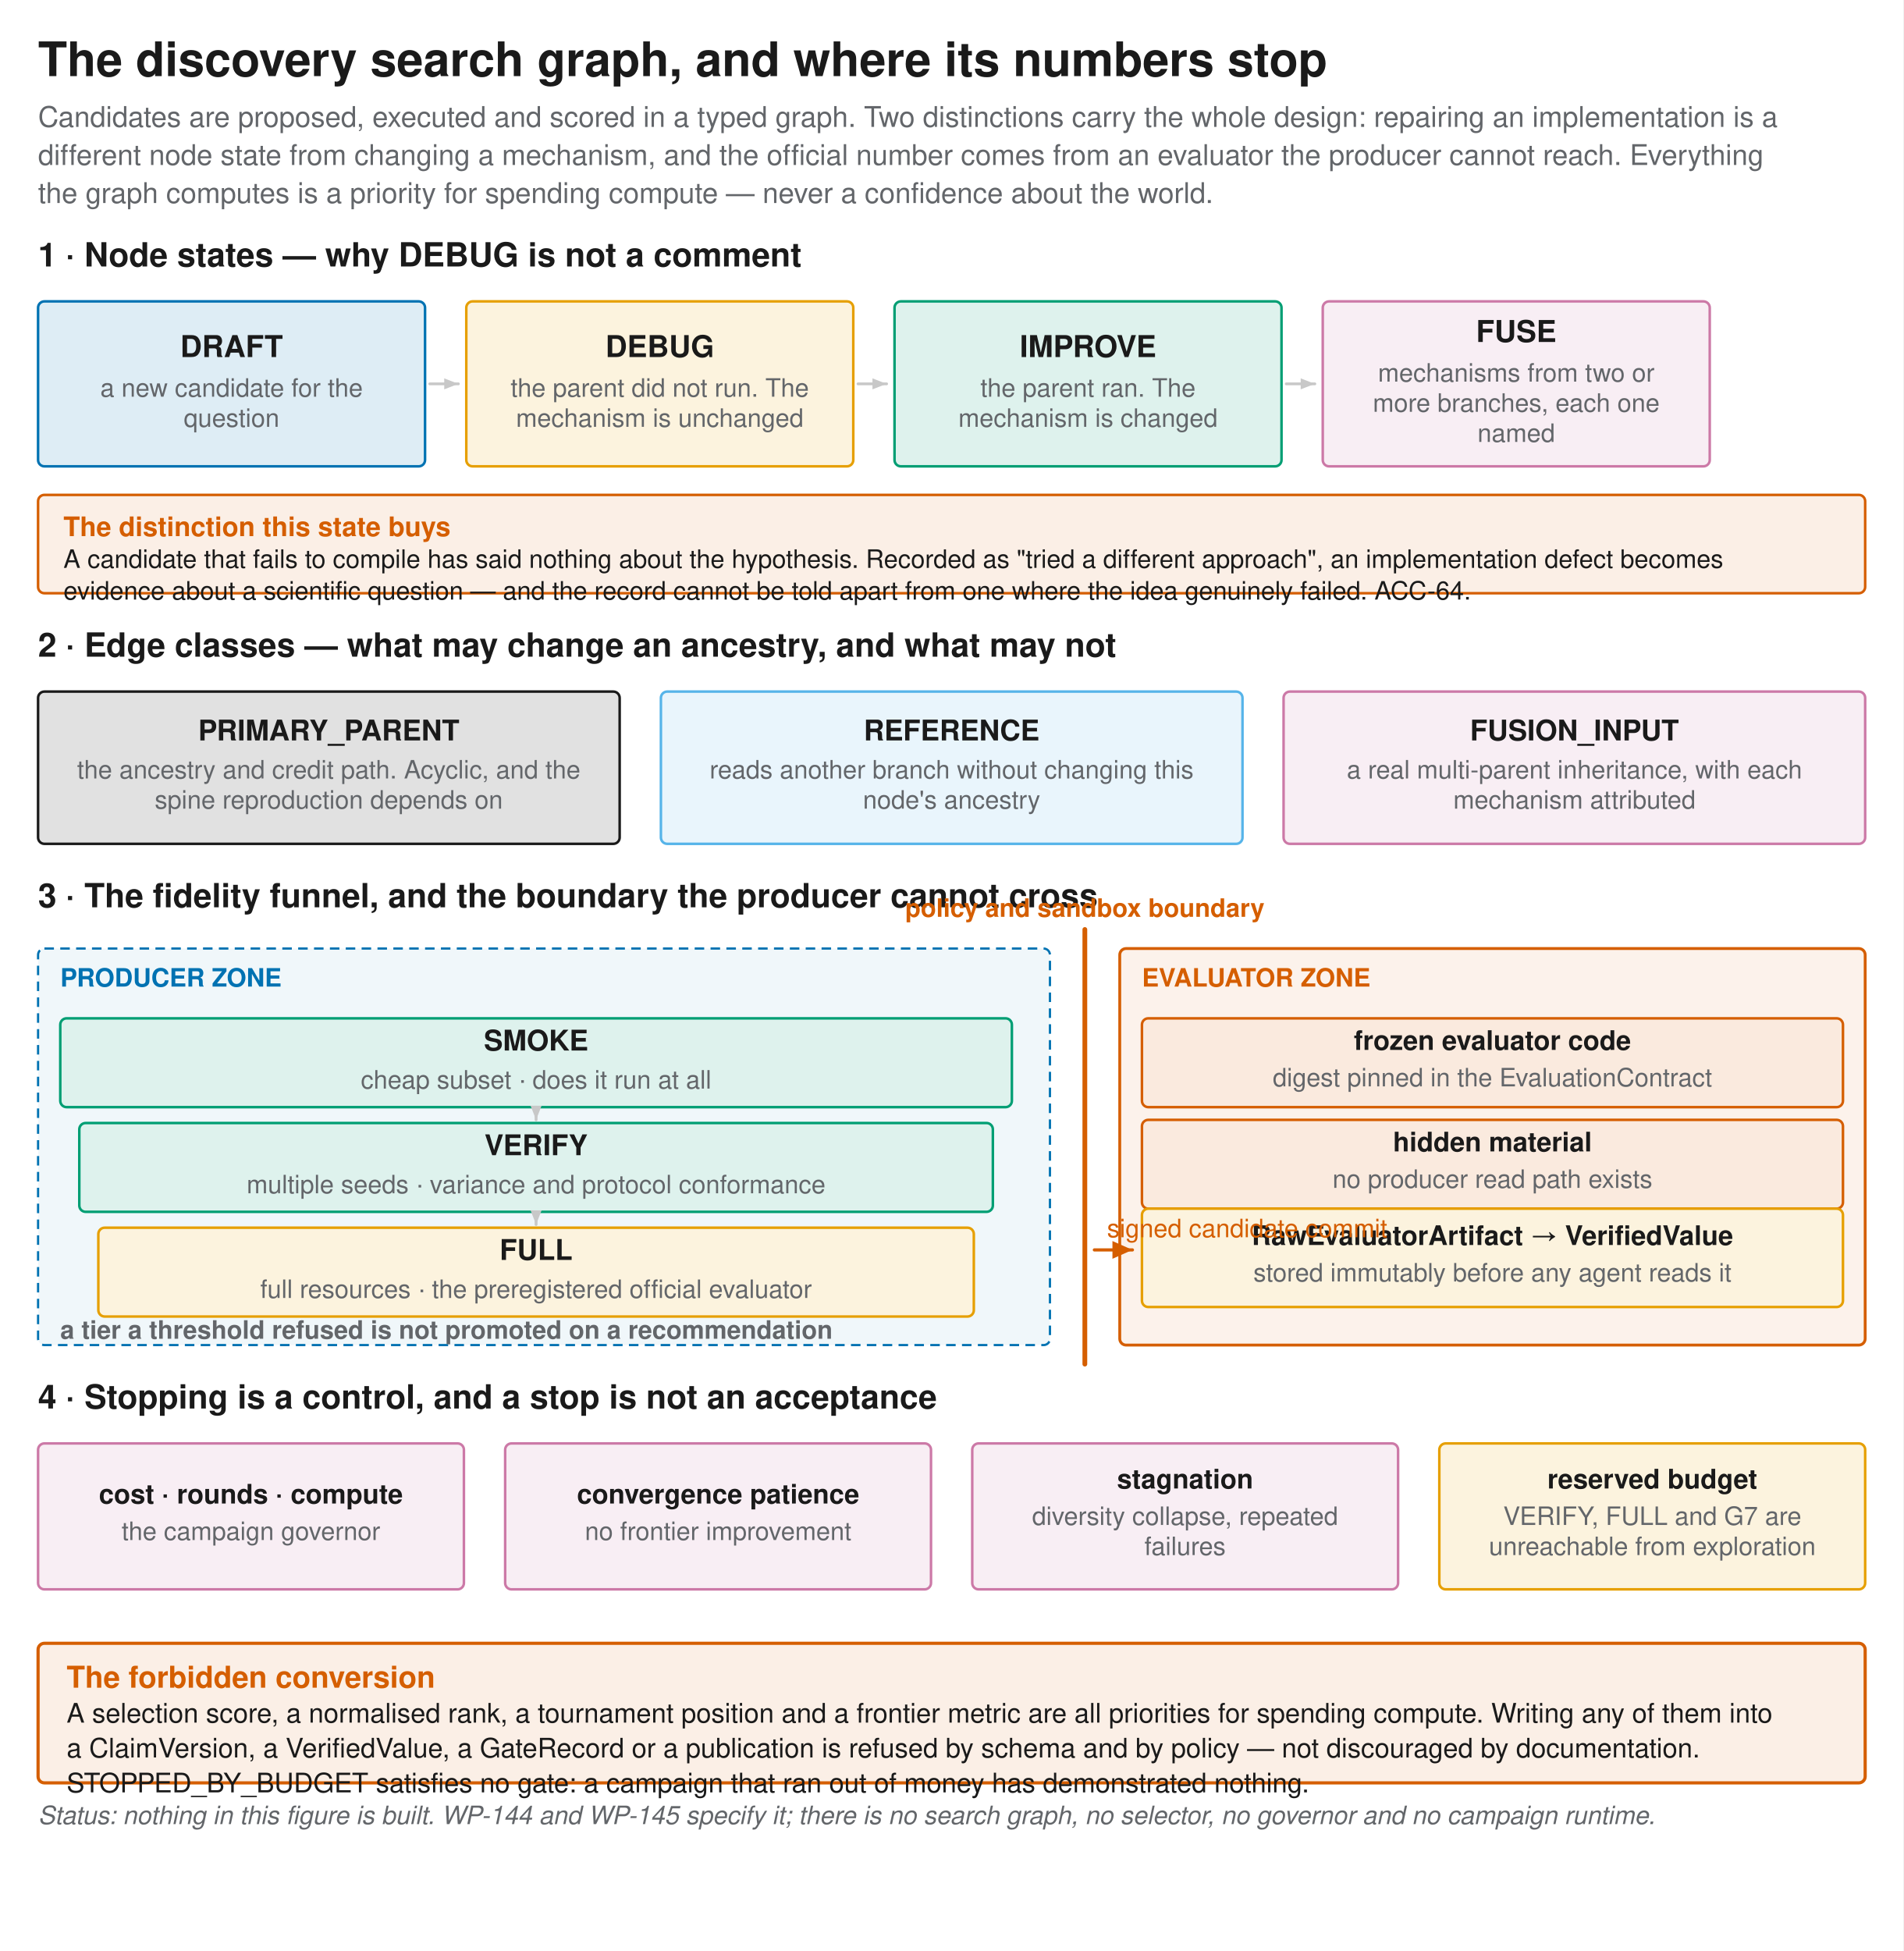
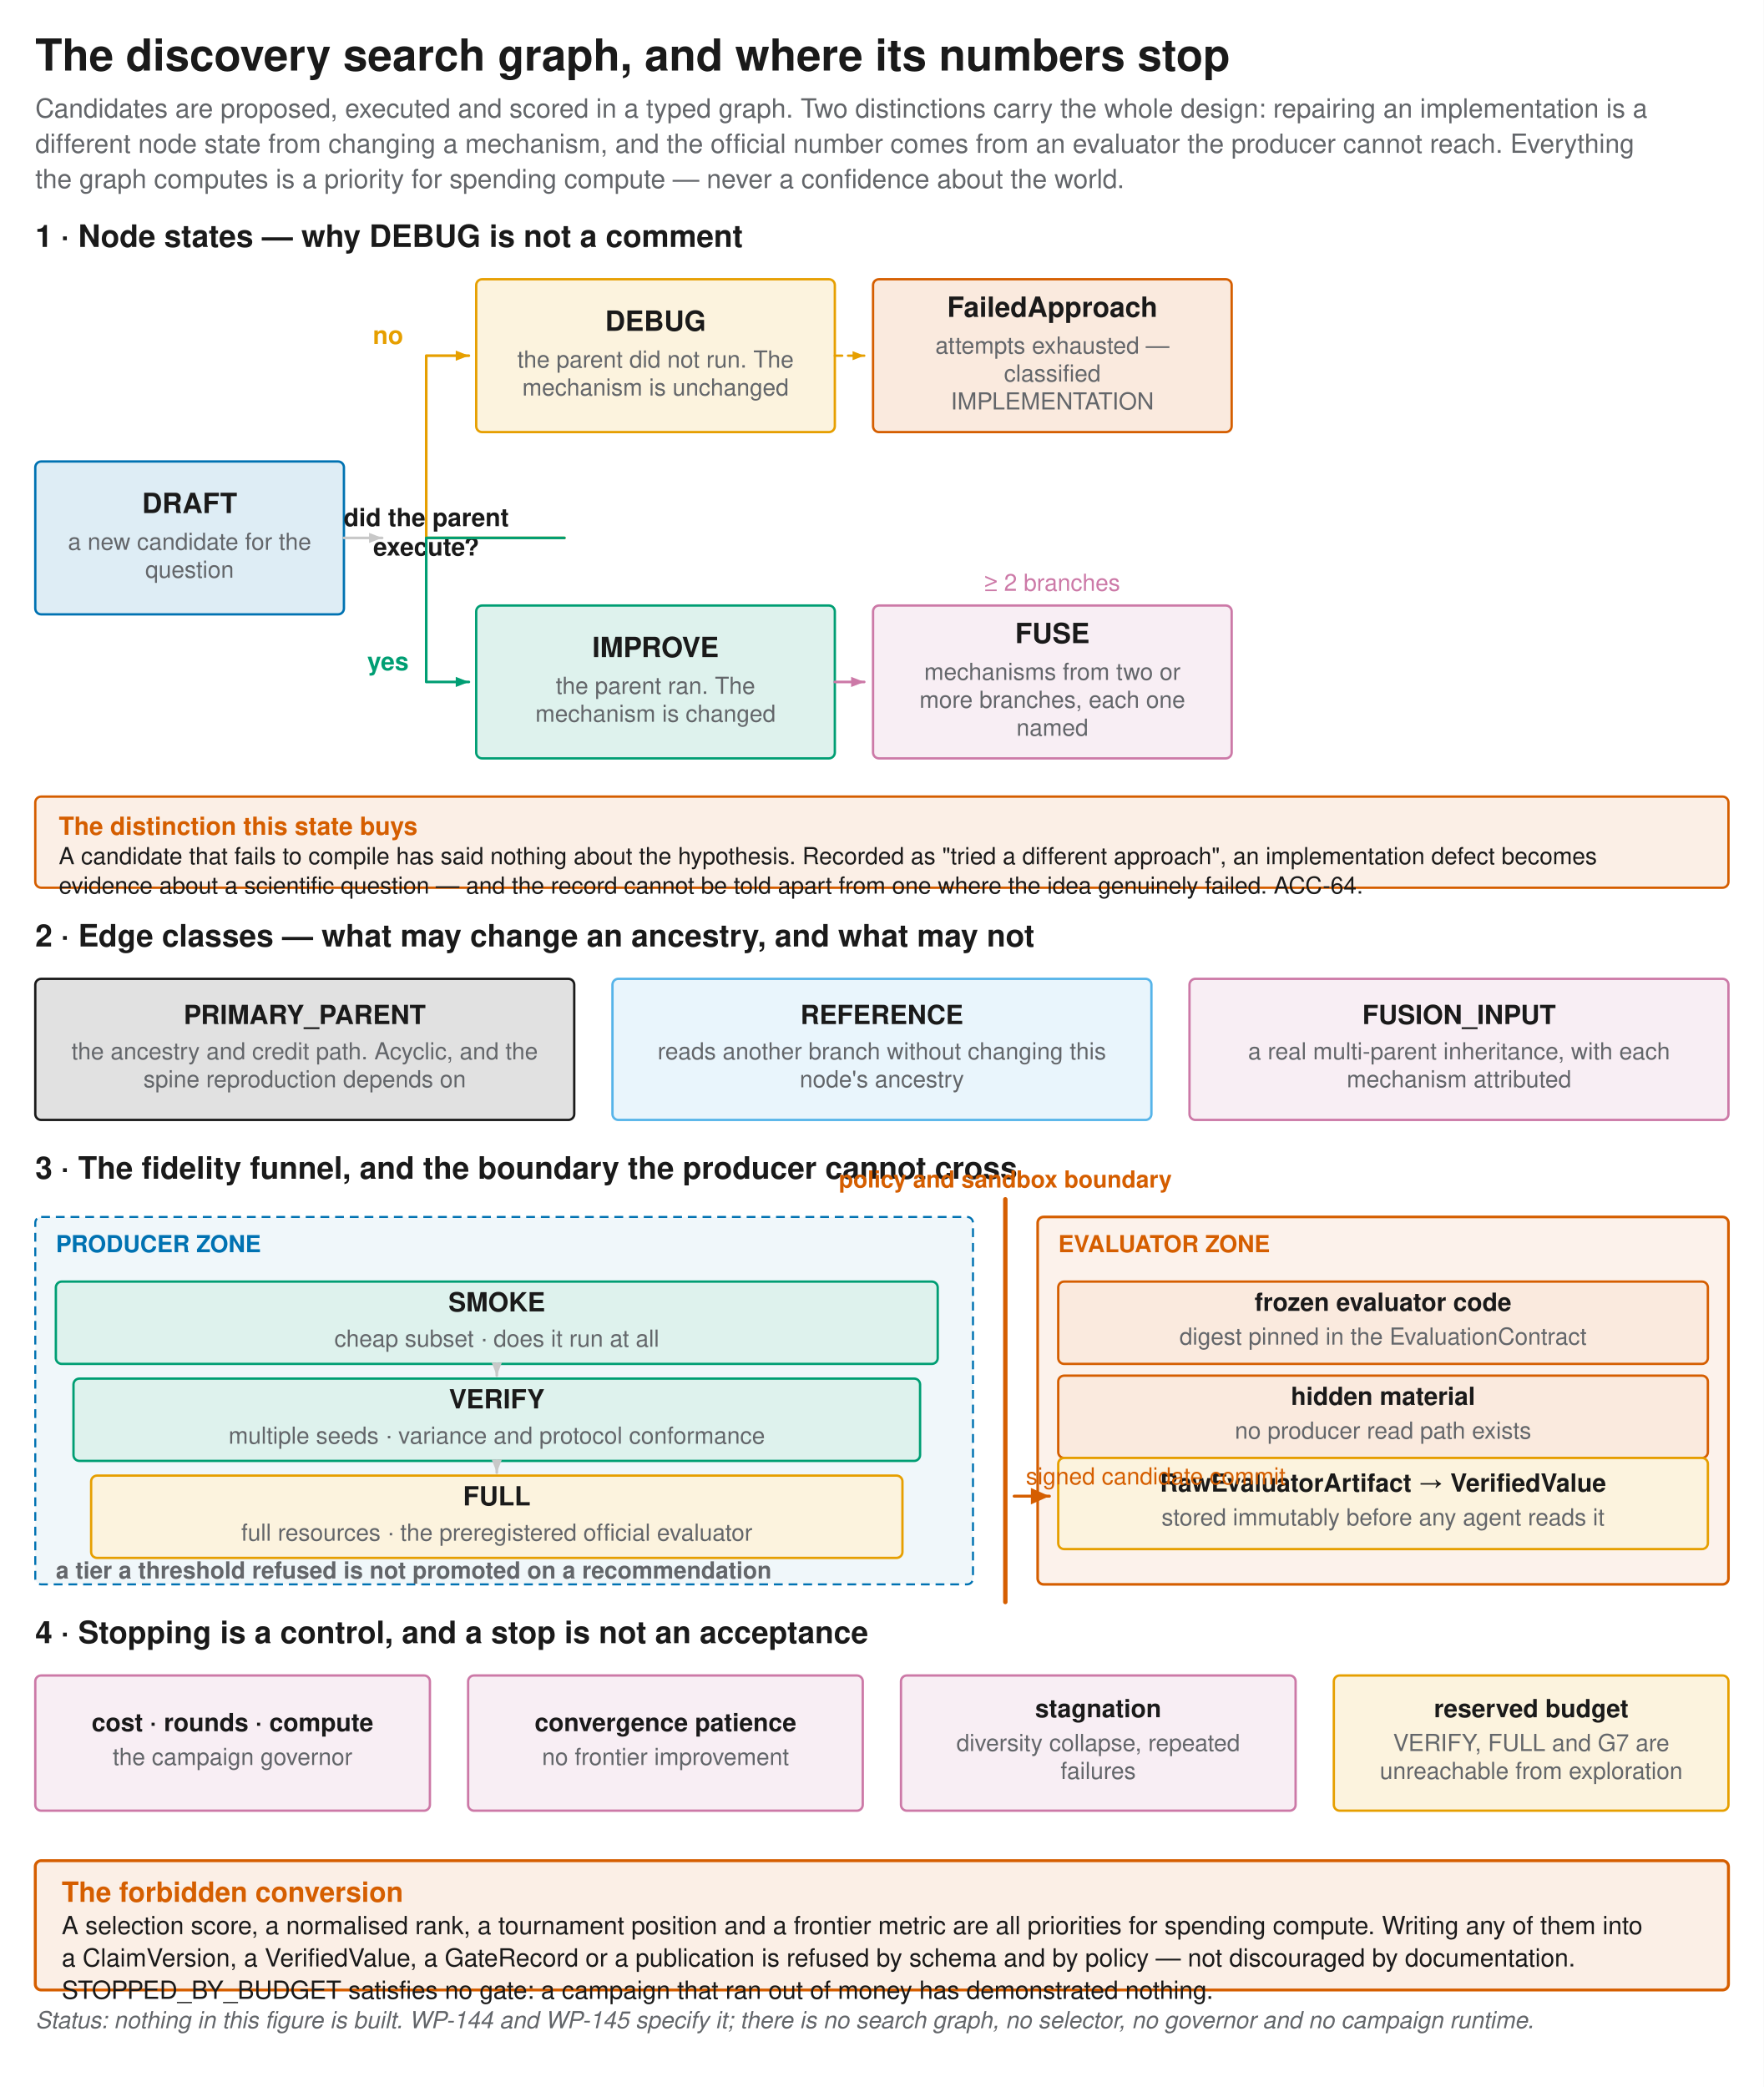
- <svg xmlns="http://www.w3.org/2000/svg" viewBox="0 0 1200 1230" width="100%" role="img">
+ <svg xmlns="http://www.w3.org/2000/svg" viewBox="0 0 1200 1420" width="100%" role="img">
  <defs>
    <marker id="arrow" viewBox="0 0 10 10" refX="9" refY="5" markerWidth="7" markerHeight="7" orient="auto-start-reverse">
      <path d="M 0 1 L 9 5 L 0 9 z" fill="context-stroke" />
    </marker>
    <marker id="arrowsm" viewBox="0 0 10 10" refX="9" refY="5" markerWidth="5.5" markerHeight="5.5" orient="auto-start-reverse">
      <path d="M 0 1.5 L 9 5 L 0 8.5 z" fill="context-stroke" />
    </marker>
    <pattern id="hatch" width="7" height="7" patternTransform="rotate(45)" patternUnits="userSpaceOnUse">
      <line x1="0" y1="0" x2="0" y2="7" stroke="#C8C8C8" stroke-width="2.2" />
    </pattern>
  </defs>
-   <rect width="1200" height="1230" fill="#FFFFFF" />
+   <rect width="1200" height="1420" fill="#FFFFFF" />
  <text x="24.0" y="48.0" font-family="Helvetica, Arial, 'Liberation Sans', 'DejaVu Sans', sans-serif" font-size="30" font-weight="700" font-style="normal" fill="#1A1A1A" text-anchor="start">The discovery search graph, and where its numbers stop</text>
  <text x="24.0" y="80.0" font-family="Helvetica, Arial, 'Liberation Sans', 'DejaVu Sans', sans-serif" font-size="18" font-weight="400" font-style="normal" fill="#63666A" text-anchor="start">Candidates are proposed, executed and scored in a typed graph. Two distinctions carry the whole design: repairing an implementation is a</text>
  <text x="24.0" y="104.0" font-family="Helvetica, Arial, 'Liberation Sans', 'DejaVu Sans', sans-serif" font-size="18" font-weight="400" font-style="normal" fill="#63666A" text-anchor="start">different node state from changing a mechanism, and the official number comes from an evaluator the producer cannot reach. Everything</text>
  <text x="24.0" y="128.0" font-family="Helvetica, Arial, 'Liberation Sans', 'DejaVu Sans', sans-serif" font-size="18" font-weight="400" font-style="normal" fill="#63666A" text-anchor="start">the graph computes is a priority for spending compute — never a confidence about the world.</text>
  <text x="24.0" y="168.0" font-family="Helvetica, Arial, 'Liberation Sans', 'DejaVu Sans', sans-serif" font-size="21" font-weight="700" font-style="normal" fill="#1A1A1A" text-anchor="start">1 · Node states — why DEBUG is not a comment</text>
-   <rect x="24.0" y="190.0" width="244.0" height="104.0" rx="4" fill="#deedf5" stroke="#0072B2" stroke-width="1.6" />
-   <text x="146.0" y="225.1" font-family="Helvetica, Arial, 'Liberation Sans', 'DejaVu Sans', sans-serif" font-size="19" font-weight="600" font-style="normal" fill="#1A1A1A" text-anchor="middle">DRAFT</text>
-   <text x="146.0" y="250.1" font-family="Helvetica, Arial, 'Liberation Sans', 'DejaVu Sans', sans-serif" font-size="16" font-weight="400" font-style="normal" fill="#63666A" text-anchor="middle">a new candidate for the</text>
-   <text x="146.0" y="269.1" font-family="Helvetica, Arial, 'Liberation Sans', 'DejaVu Sans', sans-serif" font-size="16" font-weight="400" font-style="normal" fill="#63666A" text-anchor="middle">question</text>
-   <rect x="294.0" y="190.0" width="244.0" height="104.0" rx="4" fill="#fcf3de" stroke="#E69F00" stroke-width="1.6" />
-   <text x="416.0" y="225.1" font-family="Helvetica, Arial, 'Liberation Sans', 'DejaVu Sans', sans-serif" font-size="19" font-weight="600" font-style="normal" fill="#1A1A1A" text-anchor="middle">DEBUG</text>
-   <text x="416.0" y="250.1" font-family="Helvetica, Arial, 'Liberation Sans', 'DejaVu Sans', sans-serif" font-size="16" font-weight="400" font-style="normal" fill="#63666A" text-anchor="middle">the parent did not run. The</text>
-   <text x="416.0" y="269.1" font-family="Helvetica, Arial, 'Liberation Sans', 'DejaVu Sans', sans-serif" font-size="16" font-weight="400" font-style="normal" fill="#63666A" text-anchor="middle">mechanism is unchanged</text>
-   <path d="M 271 242.0 L 289 242.0" fill="none" stroke="#C8C8C8" stroke-width="1.8" stroke-linecap="round" stroke-linejoin="round" marker-end="url(#arrowsm)" />
-   <rect x="564.0" y="190.0" width="244.0" height="104.0" rx="4" fill="#def2ed" stroke="#009E73" stroke-width="1.6" />
-   <text x="686.0" y="225.1" font-family="Helvetica, Arial, 'Liberation Sans', 'DejaVu Sans', sans-serif" font-size="19" font-weight="600" font-style="normal" fill="#1A1A1A" text-anchor="middle">IMPROVE</text>
-   <text x="686.0" y="250.1" font-family="Helvetica, Arial, 'Liberation Sans', 'DejaVu Sans', sans-serif" font-size="16" font-weight="400" font-style="normal" fill="#63666A" text-anchor="middle">the parent ran. The</text>
-   <text x="686.0" y="269.1" font-family="Helvetica, Arial, 'Liberation Sans', 'DejaVu Sans', sans-serif" font-size="16" font-weight="400" font-style="normal" fill="#63666A" text-anchor="middle">mechanism is changed</text>
-   <path d="M 541 242.0 L 559 242.0" fill="none" stroke="#C8C8C8" stroke-width="1.8" stroke-linecap="round" stroke-linejoin="round" marker-end="url(#arrowsm)" />
-   <rect x="834.0" y="190.0" width="244.0" height="104.0" rx="4" fill="#f8eef4" stroke="#CC79A7" stroke-width="1.6" />
-   <text x="956.0" y="215.6" font-family="Helvetica, Arial, 'Liberation Sans', 'DejaVu Sans', sans-serif" font-size="19" font-weight="600" font-style="normal" fill="#1A1A1A" text-anchor="middle">FUSE</text>
-   <text x="956.0" y="240.6" font-family="Helvetica, Arial, 'Liberation Sans', 'DejaVu Sans', sans-serif" font-size="16" font-weight="400" font-style="normal" fill="#63666A" text-anchor="middle">mechanisms from two or</text>
-   <text x="956.0" y="259.6" font-family="Helvetica, Arial, 'Liberation Sans', 'DejaVu Sans', sans-serif" font-size="16" font-weight="400" font-style="normal" fill="#63666A" text-anchor="middle">more branches, each one</text>
-   <text x="956.0" y="278.6" font-family="Helvetica, Arial, 'Liberation Sans', 'DejaVu Sans', sans-serif" font-size="16" font-weight="400" font-style="normal" fill="#63666A" text-anchor="middle">named</text>
-   <path d="M 811 242.0 L 829 242.0" fill="none" stroke="#C8C8C8" stroke-width="1.8" stroke-linecap="round" stroke-linejoin="round" marker-end="url(#arrowsm)" />
-   <rect x="24.0" y="312.0" width="1152.0" height="62.0" rx="4" fill="#fbefe6" stroke="#D55E00" stroke-width="1.6" />
-   <text x="40.0" y="338.0" font-family="Helvetica, Arial, 'Liberation Sans', 'DejaVu Sans', sans-serif" font-size="17" font-weight="700" font-style="normal" fill="#D55E00" text-anchor="start">The distinction this state buys</text>
-   <text x="40.0" y="358.0" font-family="Helvetica, Arial, 'Liberation Sans', 'DejaVu Sans', sans-serif" font-size="16" font-weight="400" font-style="normal" fill="#1A1A1A" text-anchor="start">A candidate that fails to compile has said nothing about the hypothesis. Recorded as "tried a different approach", an implementation defect becomes</text>
-   <text x="40.0" y="378.0" font-family="Helvetica, Arial, 'Liberation Sans', 'DejaVu Sans', sans-serif" font-size="16" font-weight="400" font-style="normal" fill="#1A1A1A" text-anchor="start">evidence about a scientific question — and the record cannot be told apart from one where the idea genuinely failed. ACC-64.</text>
-   <text x="24.0" y="414.0" font-family="Helvetica, Arial, 'Liberation Sans', 'DejaVu Sans', sans-serif" font-size="21" font-weight="700" font-style="normal" fill="#1A1A1A" text-anchor="start">2 · Edge classes — what may change an ancestry, and what may not</text>
-   <rect x="24.0" y="436.0" width="366.7" height="96.0" rx="4" fill="#e1e1e1" stroke="#1A1A1A" stroke-width="1.6" />
-   <text x="207.3" y="466.8" font-family="Helvetica, Arial, 'Liberation Sans', 'DejaVu Sans', sans-serif" font-size="18" font-weight="600" font-style="normal" fill="#1A1A1A" text-anchor="middle">PRIMARY_PARENT</text>
-   <text x="207.3" y="490.8" font-family="Helvetica, Arial, 'Liberation Sans', 'DejaVu Sans', sans-serif" font-size="16" font-weight="400" font-style="normal" fill="#63666A" text-anchor="middle">the ancestry and credit path. Acyclic, and the</text>
-   <text x="207.3" y="509.8" font-family="Helvetica, Arial, 'Liberation Sans', 'DejaVu Sans', sans-serif" font-size="16" font-weight="400" font-style="normal" fill="#63666A" text-anchor="middle">spine reproduction depends on</text>
-   <rect x="416.7" y="436.0" width="366.7" height="96.0" rx="4" fill="#e9f5fc" stroke="#56B4E9" stroke-width="1.6" />
-   <text x="600.0" y="466.8" font-family="Helvetica, Arial, 'Liberation Sans', 'DejaVu Sans', sans-serif" font-size="18" font-weight="600" font-style="normal" fill="#1A1A1A" text-anchor="middle">REFERENCE</text>
-   <text x="600.0" y="490.8" font-family="Helvetica, Arial, 'Liberation Sans', 'DejaVu Sans', sans-serif" font-size="16" font-weight="400" font-style="normal" fill="#63666A" text-anchor="middle">reads another branch without changing this</text>
-   <text x="600.0" y="509.8" font-family="Helvetica, Arial, 'Liberation Sans', 'DejaVu Sans', sans-serif" font-size="16" font-weight="400" font-style="normal" fill="#63666A" text-anchor="middle">node's ancestry</text>
-   <rect x="809.3" y="436.0" width="366.7" height="96.0" rx="4" fill="#f8eef4" stroke="#CC79A7" stroke-width="1.6" />
-   <text x="992.7" y="466.8" font-family="Helvetica, Arial, 'Liberation Sans', 'DejaVu Sans', sans-serif" font-size="18" font-weight="600" font-style="normal" fill="#1A1A1A" text-anchor="middle">FUSION_INPUT</text>
-   <text x="992.7" y="490.8" font-family="Helvetica, Arial, 'Liberation Sans', 'DejaVu Sans', sans-serif" font-size="16" font-weight="400" font-style="normal" fill="#63666A" text-anchor="middle">a real multi-parent inheritance, with each</text>
-   <text x="992.7" y="509.8" font-family="Helvetica, Arial, 'Liberation Sans', 'DejaVu Sans', sans-serif" font-size="16" font-weight="400" font-style="normal" fill="#63666A" text-anchor="middle">mechanism attributed</text>
-   <text x="24.0" y="572.0" font-family="Helvetica, Arial, 'Liberation Sans', 'DejaVu Sans', sans-serif" font-size="21" font-weight="700" font-style="normal" fill="#1A1A1A" text-anchor="start">3 · The fidelity funnel, and the boundary the producer cannot cross</text>
-   <rect x="24.0" y="598.0" width="638.0" height="250.0" rx="4" fill="#f0f7fa" stroke="#0072B2" stroke-width="1.4" stroke-dasharray="6 4" />
-   <text x="38.0" y="622.0" font-family="Helvetica, Arial, 'Liberation Sans', 'DejaVu Sans', sans-serif" font-size="16" font-weight="700" font-style="normal" fill="#0072B2" text-anchor="start">PRODUCER ZONE</text>
-   <rect x="706.0" y="598.0" width="470.0" height="250.0" rx="4" fill="#fcf2eb" stroke="#D55E00" stroke-width="1.8" />
-   <text x="720.0" y="622.0" font-family="Helvetica, Arial, 'Liberation Sans', 'DejaVu Sans', sans-serif" font-size="16" font-weight="700" font-style="normal" fill="#D55E00" text-anchor="start">EVALUATOR ZONE</text>
-   <path d="M 684 586 L 684 860" fill="none" stroke="#D55E00" stroke-width="3.0" stroke-linecap="round" stroke-linejoin="round" />
-   <text x="684.0" y="578.0" font-family="Helvetica, Arial, 'Liberation Sans', 'DejaVu Sans', sans-serif" font-size="16" font-weight="600" font-style="normal" fill="#D55E00" text-anchor="middle">policy and sandbox boundary</text>
-   <rect x="38.0" y="642.0" width="600.0" height="56.0" rx="4" fill="#def2ed" stroke="#009E73" stroke-width="1.6" />
-   <text x="338.0" y="662.3" font-family="Helvetica, Arial, 'Liberation Sans', 'DejaVu Sans', sans-serif" font-size="18" font-weight="600" font-style="normal" fill="#1A1A1A" text-anchor="middle">SMOKE</text>
-   <text x="338.0" y="686.3" font-family="Helvetica, Arial, 'Liberation Sans', 'DejaVu Sans', sans-serif" font-size="16" font-weight="400" font-style="normal" fill="#63666A" text-anchor="middle">cheap subset · does it run at all</text>
-   <rect x="50.0" y="708.0" width="576.0" height="56.0" rx="4" fill="#def2ed" stroke="#009E73" stroke-width="1.6" />
-   <text x="338.0" y="728.3" font-family="Helvetica, Arial, 'Liberation Sans', 'DejaVu Sans', sans-serif" font-size="18" font-weight="600" font-style="normal" fill="#1A1A1A" text-anchor="middle">VERIFY</text>
-   <text x="338.0" y="752.3" font-family="Helvetica, Arial, 'Liberation Sans', 'DejaVu Sans', sans-serif" font-size="16" font-weight="400" font-style="normal" fill="#63666A" text-anchor="middle">multiple seeds · variance and protocol conformance</text>
-   <path d="M 338.0 698 L 338.0 706" fill="none" stroke="#C8C8C8" stroke-width="1.8" stroke-linecap="round" stroke-linejoin="round" marker-end="url(#arrowsm)" />
-   <rect x="62.0" y="774.0" width="552.0" height="56.0" rx="4" fill="#fcf3de" stroke="#E69F00" stroke-width="1.6" />
-   <text x="338.0" y="794.3" font-family="Helvetica, Arial, 'Liberation Sans', 'DejaVu Sans', sans-serif" font-size="18" font-weight="600" font-style="normal" fill="#1A1A1A" text-anchor="middle">FULL</text>
-   <text x="338.0" y="818.3" font-family="Helvetica, Arial, 'Liberation Sans', 'DejaVu Sans', sans-serif" font-size="16" font-weight="400" font-style="normal" fill="#63666A" text-anchor="middle">full resources · the preregistered official evaluator</text>
-   <path d="M 338.0 764 L 338.0 772" fill="none" stroke="#C8C8C8" stroke-width="1.8" stroke-linecap="round" stroke-linejoin="round" marker-end="url(#arrowsm)" />
-   <text x="38.0" y="844.0" font-family="Helvetica, Arial, 'Liberation Sans', 'DejaVu Sans', sans-serif" font-size="16" font-weight="600" font-style="normal" fill="#63666A" text-anchor="start">a tier a threshold refused is not promoted on a recommendation</text>
-   <rect x="720.0" y="642.0" width="442.0" height="56.0" rx="4" fill="#faeade" stroke="#D55E00" stroke-width="1.6" />
-   <text x="941.0" y="661.9" font-family="Helvetica, Arial, 'Liberation Sans', 'DejaVu Sans', sans-serif" font-size="17" font-weight="600" font-style="normal" fill="#1A1A1A" text-anchor="middle">frozen evaluator code</text>
-   <text x="941.0" y="684.9" font-family="Helvetica, Arial, 'Liberation Sans', 'DejaVu Sans', sans-serif" font-size="16" font-weight="400" font-style="normal" fill="#63666A" text-anchor="middle">digest pinned in the EvaluationContract</text>
-   <rect x="720.0" y="706.0" width="442.0" height="56.0" rx="4" fill="#faeade" stroke="#D55E00" stroke-width="1.6" />
-   <text x="941.0" y="725.9" font-family="Helvetica, Arial, 'Liberation Sans', 'DejaVu Sans', sans-serif" font-size="17" font-weight="600" font-style="normal" fill="#1A1A1A" text-anchor="middle">hidden material</text>
-   <text x="941.0" y="748.9" font-family="Helvetica, Arial, 'Liberation Sans', 'DejaVu Sans', sans-serif" font-size="16" font-weight="400" font-style="normal" fill="#63666A" text-anchor="middle">no producer read path exists</text>
-   <rect x="720.0" y="762.0" width="442.0" height="62.0" rx="4" fill="#fcf3de" stroke="#E69F00" stroke-width="1.6" />
-   <text x="941.0" y="784.9" font-family="Helvetica, Arial, 'Liberation Sans', 'DejaVu Sans', sans-serif" font-size="17" font-weight="600" font-style="normal" fill="#1A1A1A" text-anchor="middle">RawEvaluatorArtifact → VerifiedValue</text>
-   <text x="941.0" y="807.9" font-family="Helvetica, Arial, 'Liberation Sans', 'DejaVu Sans', sans-serif" font-size="16" font-weight="400" font-style="normal" fill="#63666A" text-anchor="middle">stored immutably before any agent reads it</text>
-   <path d="M 690 788 L 714 788" fill="none" stroke="#D55E00" stroke-width="2.0" stroke-linecap="round" stroke-linejoin="round" marker-end="url(#arrow)" />
-   <text x="698.0" y="780.0" font-family="Helvetica, Arial, 'Liberation Sans', 'DejaVu Sans', sans-serif" font-size="16" font-weight="400" font-style="normal" fill="#D55E00" text-anchor="start">signed candidate commit</text>
-   <text x="24.0" y="888.0" font-family="Helvetica, Arial, 'Liberation Sans', 'DejaVu Sans', sans-serif" font-size="21" font-weight="700" font-style="normal" fill="#1A1A1A" text-anchor="start">4 · Stopping is a control, and a stop is not an acceptance</text>
-   <rect x="24.0" y="910.0" width="268.5" height="92.0" rx="4" fill="#f8eef4" stroke="#CC79A7" stroke-width="1.6" />
-   <text x="158.2" y="947.9" font-family="Helvetica, Arial, 'Liberation Sans', 'DejaVu Sans', sans-serif" font-size="17" font-weight="600" font-style="normal" fill="#1A1A1A" text-anchor="middle">cost · rounds · compute</text>
-   <text x="158.2" y="970.9" font-family="Helvetica, Arial, 'Liberation Sans', 'DejaVu Sans', sans-serif" font-size="16" font-weight="400" font-style="normal" fill="#63666A" text-anchor="middle">the campaign governor</text>
-   <rect x="318.5" y="910.0" width="268.5" height="92.0" rx="4" fill="#f8eef4" stroke="#CC79A7" stroke-width="1.6" />
-   <text x="452.8" y="947.9" font-family="Helvetica, Arial, 'Liberation Sans', 'DejaVu Sans', sans-serif" font-size="17" font-weight="600" font-style="normal" fill="#1A1A1A" text-anchor="middle">convergence patience</text>
-   <text x="452.8" y="970.9" font-family="Helvetica, Arial, 'Liberation Sans', 'DejaVu Sans', sans-serif" font-size="16" font-weight="400" font-style="normal" fill="#63666A" text-anchor="middle">no frontier improvement</text>
-   <rect x="613.0" y="910.0" width="268.5" height="92.0" rx="4" fill="#f8eef4" stroke="#CC79A7" stroke-width="1.6" />
-   <text x="747.2" y="938.4" font-family="Helvetica, Arial, 'Liberation Sans', 'DejaVu Sans', sans-serif" font-size="17" font-weight="600" font-style="normal" fill="#1A1A1A" text-anchor="middle">stagnation</text>
-   <text x="747.2" y="961.4" font-family="Helvetica, Arial, 'Liberation Sans', 'DejaVu Sans', sans-serif" font-size="16" font-weight="400" font-style="normal" fill="#63666A" text-anchor="middle">diversity collapse, repeated</text>
-   <text x="747.2" y="980.4" font-family="Helvetica, Arial, 'Liberation Sans', 'DejaVu Sans', sans-serif" font-size="16" font-weight="400" font-style="normal" fill="#63666A" text-anchor="middle">failures</text>
-   <rect x="907.5" y="910.0" width="268.5" height="92.0" rx="4" fill="#fcf3de" stroke="#E69F00" stroke-width="1.6" />
-   <text x="1041.8" y="938.4" font-family="Helvetica, Arial, 'Liberation Sans', 'DejaVu Sans', sans-serif" font-size="17" font-weight="600" font-style="normal" fill="#1A1A1A" text-anchor="middle">reserved budget</text>
-   <text x="1041.8" y="961.4" font-family="Helvetica, Arial, 'Liberation Sans', 'DejaVu Sans', sans-serif" font-size="16" font-weight="400" font-style="normal" fill="#63666A" text-anchor="middle">VERIFY, FULL and G7 are</text>
-   <text x="1041.8" y="980.4" font-family="Helvetica, Arial, 'Liberation Sans', 'DejaVu Sans', sans-serif" font-size="16" font-weight="400" font-style="normal" fill="#63666A" text-anchor="middle">unreachable from exploration</text>
-   <rect x="24.0" y="1036.0" width="1152.0" height="88.0" rx="4" fill="#fbefe6" stroke="#D55E00" stroke-width="2.0" />
-   <text x="42.0" y="1064.0" font-family="Helvetica, Arial, 'Liberation Sans', 'DejaVu Sans', sans-serif" font-size="19" font-weight="700" font-style="normal" fill="#D55E00" text-anchor="start">The forbidden conversion</text>
-   <text x="42.0" y="1086.0" font-family="Helvetica, Arial, 'Liberation Sans', 'DejaVu Sans', sans-serif" font-size="17" font-weight="400" font-style="normal" fill="#1A1A1A" text-anchor="start">A selection score, a normalised rank, a tournament position and a frontier metric are all priorities for spending compute. Writing any of them into</text>
-   <text x="42.0" y="1108.0" font-family="Helvetica, Arial, 'Liberation Sans', 'DejaVu Sans', sans-serif" font-size="17" font-weight="400" font-style="normal" fill="#1A1A1A" text-anchor="start">a ClaimVersion, a VerifiedValue, a GateRecord or a publication is refused by schema and by policy — not discouraged by documentation.</text>
-   <text x="42.0" y="1130.0" font-family="Helvetica, Arial, 'Liberation Sans', 'DejaVu Sans', sans-serif" font-size="17" font-weight="400" font-style="normal" fill="#1A1A1A" text-anchor="start">STOPPED_BY_BUDGET satisfies no gate: a campaign that ran out of money has demonstrated nothing.</text>
-   <text x="24.0" y="1150.0" font-family="Helvetica, Arial, 'Liberation Sans', 'DejaVu Sans', sans-serif" font-size="16" font-weight="400" font-style="italic" fill="#63666A" text-anchor="start">Status: nothing in this figure is built. WP-144 and WP-145 specify it; there is no search graph, no selector, no governor and no campaign runtime.</text>
+   <rect x="24.0" y="314.0" width="210.0" height="104.0" rx="4" fill="#deedf5" stroke="#0072B2" stroke-width="1.6" />
+   <text x="129.0" y="349.1" font-family="Helvetica, Arial, 'Liberation Sans', 'DejaVu Sans', sans-serif" font-size="19" font-weight="600" font-style="normal" fill="#1A1A1A" text-anchor="middle">DRAFT</text>
+   <text x="129.0" y="374.1" font-family="Helvetica, Arial, 'Liberation Sans', 'DejaVu Sans', sans-serif" font-size="16" font-weight="400" font-style="normal" fill="#63666A" text-anchor="middle">a new candidate for the</text>
+   <text x="129.0" y="393.1" font-family="Helvetica, Arial, 'Liberation Sans', 'DejaVu Sans', sans-serif" font-size="16" font-weight="400" font-style="normal" fill="#63666A" text-anchor="middle">question</text>
+   <path d="M 234 366.0 L 260 366.0" fill="none" stroke="#C8C8C8" stroke-width="1.8" stroke-linecap="round" stroke-linejoin="round" marker-end="url(#arrowsm)" />
+   <text x="290.0" y="358.0" font-family="Helvetica, Arial, 'Liberation Sans', 'DejaVu Sans', sans-serif" font-size="17" font-weight="700" font-style="normal" fill="#1A1A1A" text-anchor="middle">did the parent</text>
+   <text x="290.0" y="378.0" font-family="Helvetica, Arial, 'Liberation Sans', 'DejaVu Sans', sans-serif" font-size="17" font-weight="700" font-style="normal" fill="#1A1A1A" text-anchor="middle">execute?</text>
+   <path d="M 384 366.0 L 290 366.0 L 290 242.0 L 319 242.0" fill="none" stroke="#E69F00" stroke-width="1.8" stroke-linecap="round" stroke-linejoin="round" marker-end="url(#arrowsm)" />
+   <text x="264.0" y="234.0" font-family="Helvetica, Arial, 'Liberation Sans', 'DejaVu Sans', sans-serif" font-size="17" font-weight="700" font-style="normal" fill="#E69F00" text-anchor="middle">no</text>
+   <path d="M 384 366.0 L 290 366.0 L 290 464.0 L 319 464.0" fill="none" stroke="#009E73" stroke-width="1.8" stroke-linecap="round" stroke-linejoin="round" marker-end="url(#arrowsm)" />
+   <text x="264.0" y="456.0" font-family="Helvetica, Arial, 'Liberation Sans', 'DejaVu Sans', sans-serif" font-size="17" font-weight="700" font-style="normal" fill="#009E73" text-anchor="middle">yes</text>
+   <rect x="324.0" y="190.0" width="244.0" height="104.0" rx="4" fill="#fcf3de" stroke="#E69F00" stroke-width="1.6" />
+   <text x="446.0" y="225.1" font-family="Helvetica, Arial, 'Liberation Sans', 'DejaVu Sans', sans-serif" font-size="19" font-weight="600" font-style="normal" fill="#1A1A1A" text-anchor="middle">DEBUG</text>
+   <text x="446.0" y="250.1" font-family="Helvetica, Arial, 'Liberation Sans', 'DejaVu Sans', sans-serif" font-size="16" font-weight="400" font-style="normal" fill="#63666A" text-anchor="middle">the parent did not run. The</text>
+   <text x="446.0" y="269.1" font-family="Helvetica, Arial, 'Liberation Sans', 'DejaVu Sans', sans-serif" font-size="16" font-weight="400" font-style="normal" fill="#63666A" text-anchor="middle">mechanism is unchanged</text>
+   <rect x="324.0" y="412.0" width="244.0" height="104.0" rx="4" fill="#def2ed" stroke="#009E73" stroke-width="1.6" />
+   <text x="446.0" y="447.1" font-family="Helvetica, Arial, 'Liberation Sans', 'DejaVu Sans', sans-serif" font-size="19" font-weight="600" font-style="normal" fill="#1A1A1A" text-anchor="middle">IMPROVE</text>
+   <text x="446.0" y="472.1" font-family="Helvetica, Arial, 'Liberation Sans', 'DejaVu Sans', sans-serif" font-size="16" font-weight="400" font-style="normal" fill="#63666A" text-anchor="middle">the parent ran. The</text>
+   <text x="446.0" y="491.1" font-family="Helvetica, Arial, 'Liberation Sans', 'DejaVu Sans', sans-serif" font-size="16" font-weight="400" font-style="normal" fill="#63666A" text-anchor="middle">mechanism is changed</text>
+   <path d="M 568 242.0 L 588 242.0" fill="none" stroke="#E69F00" stroke-width="1.6" stroke-linecap="round" stroke-linejoin="round" stroke-dasharray="5 4" marker-end="url(#arrowsm)" />
+   <rect x="594.0" y="190.0" width="244.0" height="104.0" rx="4" fill="#faeade" stroke="#D55E00" stroke-width="1.6" />
+   <text x="716.0" y="215.6" font-family="Helvetica, Arial, 'Liberation Sans', 'DejaVu Sans', sans-serif" font-size="19" font-weight="600" font-style="normal" fill="#1A1A1A" text-anchor="middle">FailedApproach</text>
+   <text x="716.0" y="240.6" font-family="Helvetica, Arial, 'Liberation Sans', 'DejaVu Sans', sans-serif" font-size="16" font-weight="400" font-style="normal" fill="#63666A" text-anchor="middle">attempts exhausted —</text>
+   <text x="716.0" y="259.6" font-family="Helvetica, Arial, 'Liberation Sans', 'DejaVu Sans', sans-serif" font-size="16" font-weight="400" font-style="normal" fill="#63666A" text-anchor="middle">classified</text>
+   <text x="716.0" y="278.6" font-family="Helvetica, Arial, 'Liberation Sans', 'DejaVu Sans', sans-serif" font-size="16" font-weight="400" font-style="normal" fill="#63666A" text-anchor="middle">IMPLEMENTATION</text>
+   <path d="M 568 464.0 L 588 464.0" fill="none" stroke="#CC79A7" stroke-width="1.8" stroke-linecap="round" stroke-linejoin="round" marker-end="url(#arrowsm)" />
+   <rect x="594.0" y="412.0" width="244.0" height="104.0" rx="4" fill="#f8eef4" stroke="#CC79A7" stroke-width="1.6" />
+   <text x="716.0" y="437.6" font-family="Helvetica, Arial, 'Liberation Sans', 'DejaVu Sans', sans-serif" font-size="19" font-weight="600" font-style="normal" fill="#1A1A1A" text-anchor="middle">FUSE</text>
+   <text x="716.0" y="462.6" font-family="Helvetica, Arial, 'Liberation Sans', 'DejaVu Sans', sans-serif" font-size="16" font-weight="400" font-style="normal" fill="#63666A" text-anchor="middle">mechanisms from two or</text>
+   <text x="716.0" y="481.6" font-family="Helvetica, Arial, 'Liberation Sans', 'DejaVu Sans', sans-serif" font-size="16" font-weight="400" font-style="normal" fill="#63666A" text-anchor="middle">more branches, each one</text>
+   <text x="716.0" y="500.6" font-family="Helvetica, Arial, 'Liberation Sans', 'DejaVu Sans', sans-serif" font-size="16" font-weight="400" font-style="normal" fill="#63666A" text-anchor="middle">named</text>
+   <text x="716.0" y="402.0" font-family="Helvetica, Arial, 'Liberation Sans', 'DejaVu Sans', sans-serif" font-size="16" font-weight="400" font-style="normal" fill="#CC79A7" text-anchor="middle">≥ 2 branches</text>
+   <rect x="24.0" y="542.0" width="1152.0" height="62.0" rx="4" fill="#fbefe6" stroke="#D55E00" stroke-width="1.6" />
+   <text x="40.0" y="568.0" font-family="Helvetica, Arial, 'Liberation Sans', 'DejaVu Sans', sans-serif" font-size="17" font-weight="700" font-style="normal" fill="#D55E00" text-anchor="start">The distinction this state buys</text>
+   <text x="40.0" y="588.0" font-family="Helvetica, Arial, 'Liberation Sans', 'DejaVu Sans', sans-serif" font-size="16" font-weight="400" font-style="normal" fill="#1A1A1A" text-anchor="start">A candidate that fails to compile has said nothing about the hypothesis. Recorded as "tried a different approach", an implementation defect becomes</text>
+   <text x="40.0" y="608.0" font-family="Helvetica, Arial, 'Liberation Sans', 'DejaVu Sans', sans-serif" font-size="16" font-weight="400" font-style="normal" fill="#1A1A1A" text-anchor="start">evidence about a scientific question — and the record cannot be told apart from one where the idea genuinely failed. ACC-64.</text>
+   <text x="24.0" y="644.0" font-family="Helvetica, Arial, 'Liberation Sans', 'DejaVu Sans', sans-serif" font-size="21" font-weight="700" font-style="normal" fill="#1A1A1A" text-anchor="start">2 · Edge classes — what may change an ancestry, and what may not</text>
+   <rect x="24.0" y="666.0" width="366.7" height="96.0" rx="4" fill="#e1e1e1" stroke="#1A1A1A" stroke-width="1.6" />
+   <text x="207.3" y="696.8" font-family="Helvetica, Arial, 'Liberation Sans', 'DejaVu Sans', sans-serif" font-size="18" font-weight="600" font-style="normal" fill="#1A1A1A" text-anchor="middle">PRIMARY_PARENT</text>
+   <text x="207.3" y="720.8" font-family="Helvetica, Arial, 'Liberation Sans', 'DejaVu Sans', sans-serif" font-size="16" font-weight="400" font-style="normal" fill="#63666A" text-anchor="middle">the ancestry and credit path. Acyclic, and the</text>
+   <text x="207.3" y="739.8" font-family="Helvetica, Arial, 'Liberation Sans', 'DejaVu Sans', sans-serif" font-size="16" font-weight="400" font-style="normal" fill="#63666A" text-anchor="middle">spine reproduction depends on</text>
+   <rect x="416.7" y="666.0" width="366.7" height="96.0" rx="4" fill="#e9f5fc" stroke="#56B4E9" stroke-width="1.6" />
+   <text x="600.0" y="696.8" font-family="Helvetica, Arial, 'Liberation Sans', 'DejaVu Sans', sans-serif" font-size="18" font-weight="600" font-style="normal" fill="#1A1A1A" text-anchor="middle">REFERENCE</text>
+   <text x="600.0" y="720.8" font-family="Helvetica, Arial, 'Liberation Sans', 'DejaVu Sans', sans-serif" font-size="16" font-weight="400" font-style="normal" fill="#63666A" text-anchor="middle">reads another branch without changing this</text>
+   <text x="600.0" y="739.8" font-family="Helvetica, Arial, 'Liberation Sans', 'DejaVu Sans', sans-serif" font-size="16" font-weight="400" font-style="normal" fill="#63666A" text-anchor="middle">node's ancestry</text>
+   <rect x="809.3" y="666.0" width="366.7" height="96.0" rx="4" fill="#f8eef4" stroke="#CC79A7" stroke-width="1.6" />
+   <text x="992.7" y="696.8" font-family="Helvetica, Arial, 'Liberation Sans', 'DejaVu Sans', sans-serif" font-size="18" font-weight="600" font-style="normal" fill="#1A1A1A" text-anchor="middle">FUSION_INPUT</text>
+   <text x="992.7" y="720.8" font-family="Helvetica, Arial, 'Liberation Sans', 'DejaVu Sans', sans-serif" font-size="16" font-weight="400" font-style="normal" fill="#63666A" text-anchor="middle">a real multi-parent inheritance, with each</text>
+   <text x="992.7" y="739.8" font-family="Helvetica, Arial, 'Liberation Sans', 'DejaVu Sans', sans-serif" font-size="16" font-weight="400" font-style="normal" fill="#63666A" text-anchor="middle">mechanism attributed</text>
+   <text x="24.0" y="802.0" font-family="Helvetica, Arial, 'Liberation Sans', 'DejaVu Sans', sans-serif" font-size="21" font-weight="700" font-style="normal" fill="#1A1A1A" text-anchor="start">3 · The fidelity funnel, and the boundary the producer cannot cross</text>
+   <rect x="24.0" y="828.0" width="638.0" height="250.0" rx="4" fill="#f0f7fa" stroke="#0072B2" stroke-width="1.4" stroke-dasharray="6 4" />
+   <text x="38.0" y="852.0" font-family="Helvetica, Arial, 'Liberation Sans', 'DejaVu Sans', sans-serif" font-size="16" font-weight="700" font-style="normal" fill="#0072B2" text-anchor="start">PRODUCER ZONE</text>
+   <rect x="706.0" y="828.0" width="470.0" height="250.0" rx="4" fill="#fcf2eb" stroke="#D55E00" stroke-width="1.8" />
+   <text x="720.0" y="852.0" font-family="Helvetica, Arial, 'Liberation Sans', 'DejaVu Sans', sans-serif" font-size="16" font-weight="700" font-style="normal" fill="#D55E00" text-anchor="start">EVALUATOR ZONE</text>
+   <path d="M 684 816 L 684 1090" fill="none" stroke="#D55E00" stroke-width="3.0" stroke-linecap="round" stroke-linejoin="round" />
+   <text x="684.0" y="808.0" font-family="Helvetica, Arial, 'Liberation Sans', 'DejaVu Sans', sans-serif" font-size="16" font-weight="600" font-style="normal" fill="#D55E00" text-anchor="middle">policy and sandbox boundary</text>
+   <rect x="38.0" y="872.0" width="600.0" height="56.0" rx="4" fill="#def2ed" stroke="#009E73" stroke-width="1.6" />
+   <text x="338.0" y="892.3" font-family="Helvetica, Arial, 'Liberation Sans', 'DejaVu Sans', sans-serif" font-size="18" font-weight="600" font-style="normal" fill="#1A1A1A" text-anchor="middle">SMOKE</text>
+   <text x="338.0" y="916.3" font-family="Helvetica, Arial, 'Liberation Sans', 'DejaVu Sans', sans-serif" font-size="16" font-weight="400" font-style="normal" fill="#63666A" text-anchor="middle">cheap subset · does it run at all</text>
+   <rect x="50.0" y="938.0" width="576.0" height="56.0" rx="4" fill="#def2ed" stroke="#009E73" stroke-width="1.6" />
+   <text x="338.0" y="958.3" font-family="Helvetica, Arial, 'Liberation Sans', 'DejaVu Sans', sans-serif" font-size="18" font-weight="600" font-style="normal" fill="#1A1A1A" text-anchor="middle">VERIFY</text>
+   <text x="338.0" y="982.3" font-family="Helvetica, Arial, 'Liberation Sans', 'DejaVu Sans', sans-serif" font-size="16" font-weight="400" font-style="normal" fill="#63666A" text-anchor="middle">multiple seeds · variance and protocol conformance</text>
+   <path d="M 338.0 928 L 338.0 936" fill="none" stroke="#C8C8C8" stroke-width="1.8" stroke-linecap="round" stroke-linejoin="round" marker-end="url(#arrowsm)" />
+   <rect x="62.0" y="1004.0" width="552.0" height="56.0" rx="4" fill="#fcf3de" stroke="#E69F00" stroke-width="1.6" />
+   <text x="338.0" y="1024.3" font-family="Helvetica, Arial, 'Liberation Sans', 'DejaVu Sans', sans-serif" font-size="18" font-weight="600" font-style="normal" fill="#1A1A1A" text-anchor="middle">FULL</text>
+   <text x="338.0" y="1048.3" font-family="Helvetica, Arial, 'Liberation Sans', 'DejaVu Sans', sans-serif" font-size="16" font-weight="400" font-style="normal" fill="#63666A" text-anchor="middle">full resources · the preregistered official evaluator</text>
+   <path d="M 338.0 994 L 338.0 1002" fill="none" stroke="#C8C8C8" stroke-width="1.8" stroke-linecap="round" stroke-linejoin="round" marker-end="url(#arrowsm)" />
+   <text x="38.0" y="1074.0" font-family="Helvetica, Arial, 'Liberation Sans', 'DejaVu Sans', sans-serif" font-size="16" font-weight="600" font-style="normal" fill="#63666A" text-anchor="start">a tier a threshold refused is not promoted on a recommendation</text>
+   <rect x="720.0" y="872.0" width="442.0" height="56.0" rx="4" fill="#faeade" stroke="#D55E00" stroke-width="1.6" />
+   <text x="941.0" y="891.9" font-family="Helvetica, Arial, 'Liberation Sans', 'DejaVu Sans', sans-serif" font-size="17" font-weight="600" font-style="normal" fill="#1A1A1A" text-anchor="middle">frozen evaluator code</text>
+   <text x="941.0" y="914.9" font-family="Helvetica, Arial, 'Liberation Sans', 'DejaVu Sans', sans-serif" font-size="16" font-weight="400" font-style="normal" fill="#63666A" text-anchor="middle">digest pinned in the EvaluationContract</text>
+   <rect x="720.0" y="936.0" width="442.0" height="56.0" rx="4" fill="#faeade" stroke="#D55E00" stroke-width="1.6" />
+   <text x="941.0" y="955.9" font-family="Helvetica, Arial, 'Liberation Sans', 'DejaVu Sans', sans-serif" font-size="17" font-weight="600" font-style="normal" fill="#1A1A1A" text-anchor="middle">hidden material</text>
+   <text x="941.0" y="978.9" font-family="Helvetica, Arial, 'Liberation Sans', 'DejaVu Sans', sans-serif" font-size="16" font-weight="400" font-style="normal" fill="#63666A" text-anchor="middle">no producer read path exists</text>
+   <rect x="720.0" y="992.0" width="442.0" height="62.0" rx="4" fill="#fcf3de" stroke="#E69F00" stroke-width="1.6" />
+   <text x="941.0" y="1014.9" font-family="Helvetica, Arial, 'Liberation Sans', 'DejaVu Sans', sans-serif" font-size="17" font-weight="600" font-style="normal" fill="#1A1A1A" text-anchor="middle">RawEvaluatorArtifact → VerifiedValue</text>
+   <text x="941.0" y="1037.9" font-family="Helvetica, Arial, 'Liberation Sans', 'DejaVu Sans', sans-serif" font-size="16" font-weight="400" font-style="normal" fill="#63666A" text-anchor="middle">stored immutably before any agent reads it</text>
+   <path d="M 690 1018 L 714 1018" fill="none" stroke="#D55E00" stroke-width="2.0" stroke-linecap="round" stroke-linejoin="round" marker-end="url(#arrow)" />
+   <text x="698.0" y="1010.0" font-family="Helvetica, Arial, 'Liberation Sans', 'DejaVu Sans', sans-serif" font-size="16" font-weight="400" font-style="normal" fill="#D55E00" text-anchor="start">signed candidate commit</text>
+   <text x="24.0" y="1118.0" font-family="Helvetica, Arial, 'Liberation Sans', 'DejaVu Sans', sans-serif" font-size="21" font-weight="700" font-style="normal" fill="#1A1A1A" text-anchor="start">4 · Stopping is a control, and a stop is not an acceptance</text>
+   <rect x="24.0" y="1140.0" width="268.5" height="92.0" rx="4" fill="#f8eef4" stroke="#CC79A7" stroke-width="1.6" />
+   <text x="158.2" y="1177.9" font-family="Helvetica, Arial, 'Liberation Sans', 'DejaVu Sans', sans-serif" font-size="17" font-weight="600" font-style="normal" fill="#1A1A1A" text-anchor="middle">cost · rounds · compute</text>
+   <text x="158.2" y="1200.9" font-family="Helvetica, Arial, 'Liberation Sans', 'DejaVu Sans', sans-serif" font-size="16" font-weight="400" font-style="normal" fill="#63666A" text-anchor="middle">the campaign governor</text>
+   <rect x="318.5" y="1140.0" width="268.5" height="92.0" rx="4" fill="#f8eef4" stroke="#CC79A7" stroke-width="1.6" />
+   <text x="452.8" y="1177.9" font-family="Helvetica, Arial, 'Liberation Sans', 'DejaVu Sans', sans-serif" font-size="17" font-weight="600" font-style="normal" fill="#1A1A1A" text-anchor="middle">convergence patience</text>
+   <text x="452.8" y="1200.9" font-family="Helvetica, Arial, 'Liberation Sans', 'DejaVu Sans', sans-serif" font-size="16" font-weight="400" font-style="normal" fill="#63666A" text-anchor="middle">no frontier improvement</text>
+   <rect x="613.0" y="1140.0" width="268.5" height="92.0" rx="4" fill="#f8eef4" stroke="#CC79A7" stroke-width="1.6" />
+   <text x="747.2" y="1168.4" font-family="Helvetica, Arial, 'Liberation Sans', 'DejaVu Sans', sans-serif" font-size="17" font-weight="600" font-style="normal" fill="#1A1A1A" text-anchor="middle">stagnation</text>
+   <text x="747.2" y="1191.4" font-family="Helvetica, Arial, 'Liberation Sans', 'DejaVu Sans', sans-serif" font-size="16" font-weight="400" font-style="normal" fill="#63666A" text-anchor="middle">diversity collapse, repeated</text>
+   <text x="747.2" y="1210.4" font-family="Helvetica, Arial, 'Liberation Sans', 'DejaVu Sans', sans-serif" font-size="16" font-weight="400" font-style="normal" fill="#63666A" text-anchor="middle">failures</text>
+   <rect x="907.5" y="1140.0" width="268.5" height="92.0" rx="4" fill="#fcf3de" stroke="#E69F00" stroke-width="1.6" />
+   <text x="1041.8" y="1168.4" font-family="Helvetica, Arial, 'Liberation Sans', 'DejaVu Sans', sans-serif" font-size="17" font-weight="600" font-style="normal" fill="#1A1A1A" text-anchor="middle">reserved budget</text>
+   <text x="1041.8" y="1191.4" font-family="Helvetica, Arial, 'Liberation Sans', 'DejaVu Sans', sans-serif" font-size="16" font-weight="400" font-style="normal" fill="#63666A" text-anchor="middle">VERIFY, FULL and G7 are</text>
+   <text x="1041.8" y="1210.4" font-family="Helvetica, Arial, 'Liberation Sans', 'DejaVu Sans', sans-serif" font-size="16" font-weight="400" font-style="normal" fill="#63666A" text-anchor="middle">unreachable from exploration</text>
+   <rect x="24.0" y="1266.0" width="1152.0" height="88.0" rx="4" fill="#fbefe6" stroke="#D55E00" stroke-width="2.0" />
+   <text x="42.0" y="1294.0" font-family="Helvetica, Arial, 'Liberation Sans', 'DejaVu Sans', sans-serif" font-size="19" font-weight="700" font-style="normal" fill="#D55E00" text-anchor="start">The forbidden conversion</text>
+   <text x="42.0" y="1316.0" font-family="Helvetica, Arial, 'Liberation Sans', 'DejaVu Sans', sans-serif" font-size="17" font-weight="400" font-style="normal" fill="#1A1A1A" text-anchor="start">A selection score, a normalised rank, a tournament position and a frontier metric are all priorities for spending compute. Writing any of them into</text>
+   <text x="42.0" y="1338.0" font-family="Helvetica, Arial, 'Liberation Sans', 'DejaVu Sans', sans-serif" font-size="17" font-weight="400" font-style="normal" fill="#1A1A1A" text-anchor="start">a ClaimVersion, a VerifiedValue, a GateRecord or a publication is refused by schema and by policy — not discouraged by documentation.</text>
+   <text x="42.0" y="1360.0" font-family="Helvetica, Arial, 'Liberation Sans', 'DejaVu Sans', sans-serif" font-size="17" font-weight="400" font-style="normal" fill="#1A1A1A" text-anchor="start">STOPPED_BY_BUDGET satisfies no gate: a campaign that ran out of money has demonstrated nothing.</text>
+   <text x="24.0" y="1380.0" font-family="Helvetica, Arial, 'Liberation Sans', 'DejaVu Sans', sans-serif" font-size="16" font-weight="400" font-style="italic" fill="#63666A" text-anchor="start">Status: nothing in this figure is built. WP-144 and WP-145 specify it; there is no search graph, no selector, no governor and no campaign runtime.</text>
</svg>
